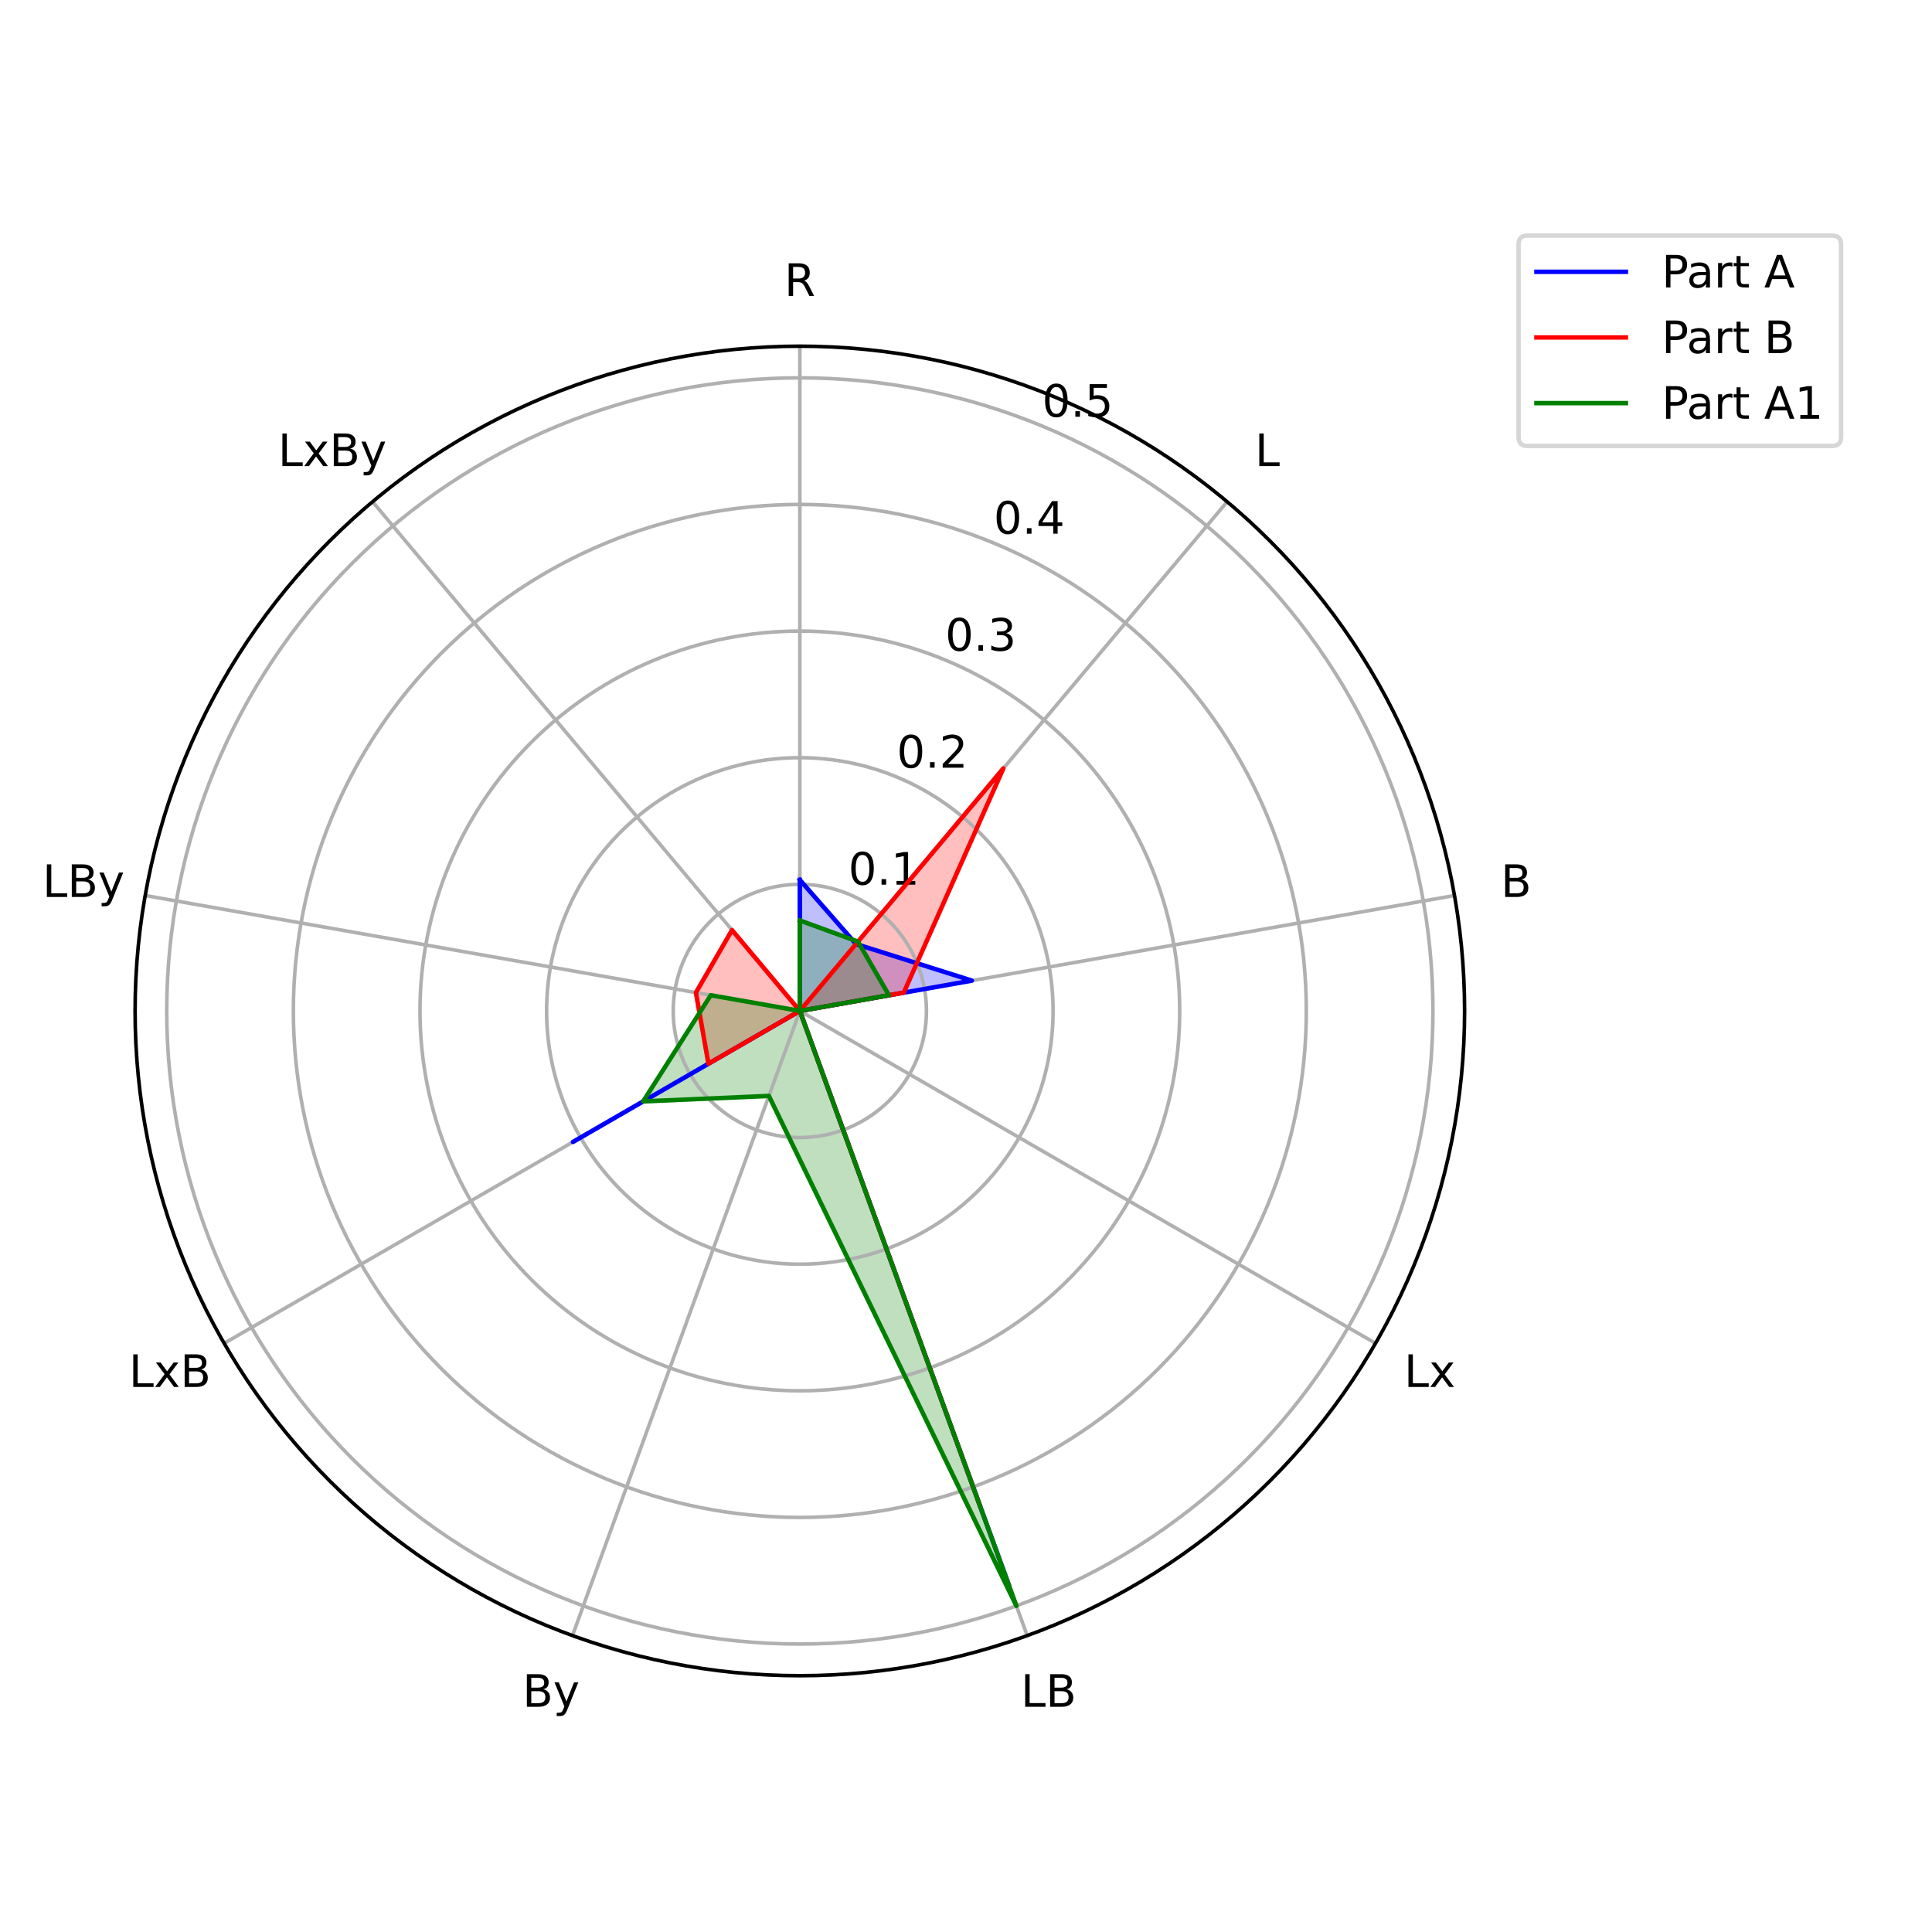
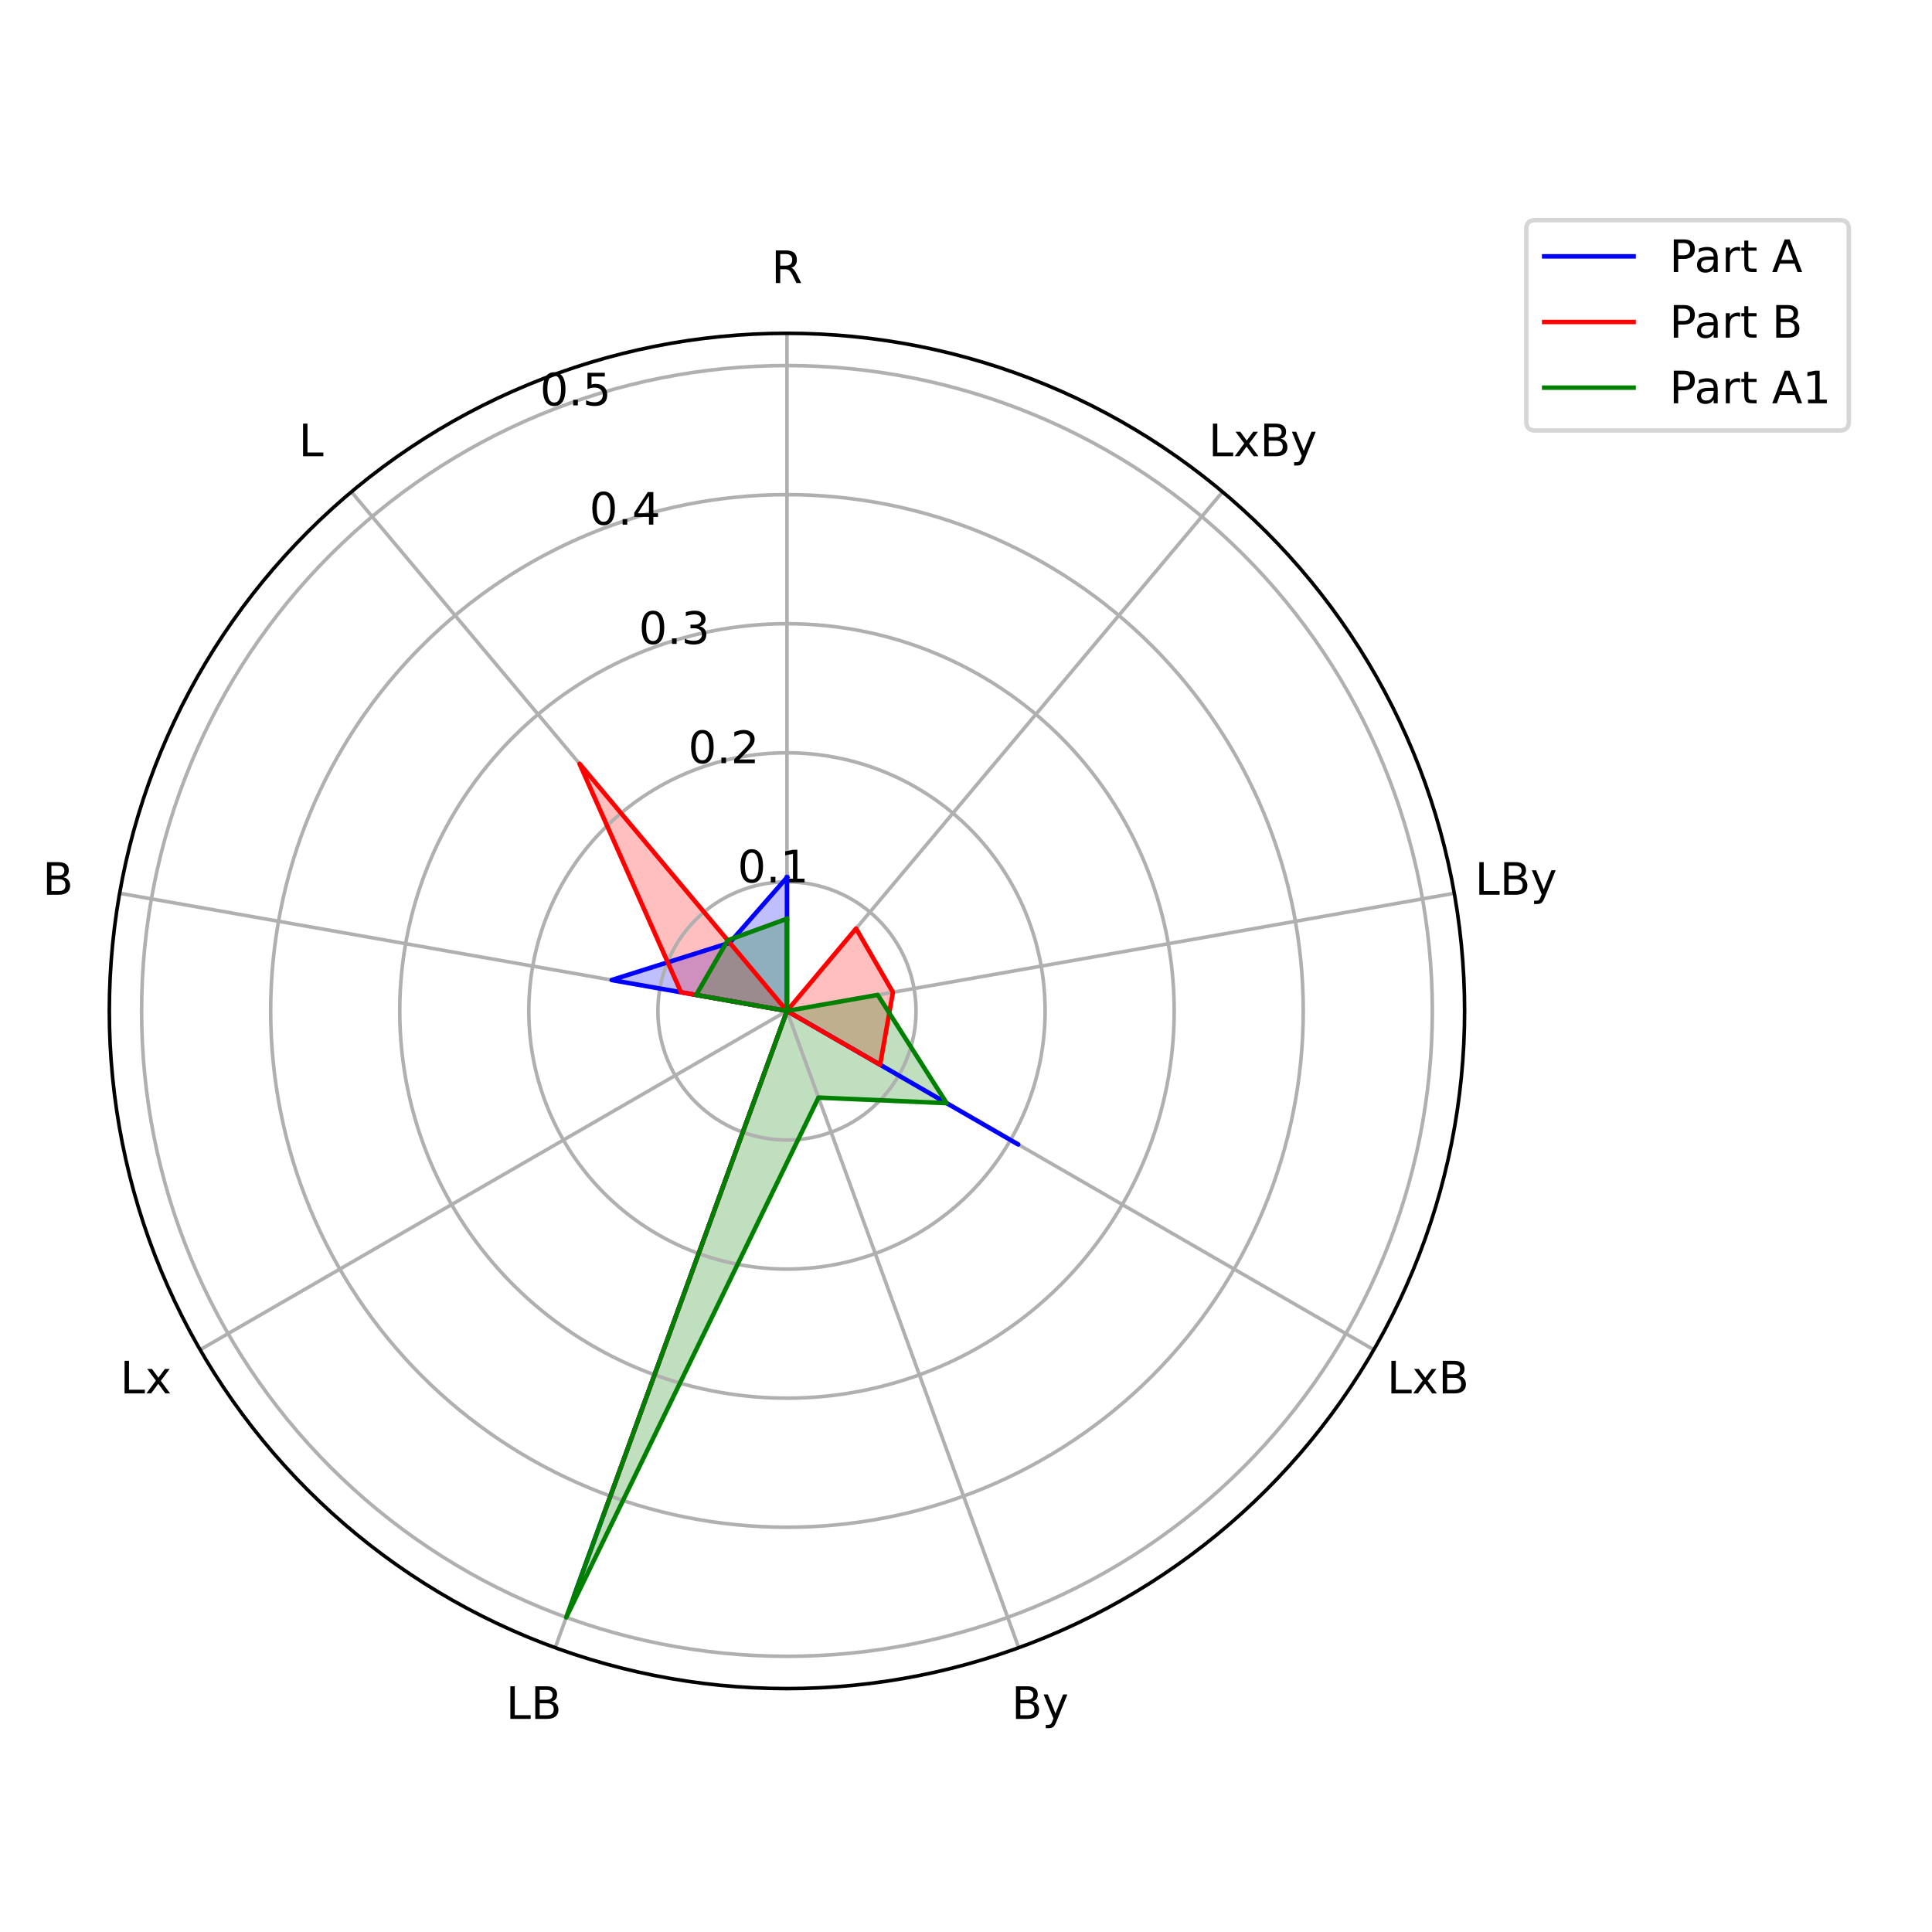
<svg xmlns="http://www.w3.org/2000/svg" xmlns:xlink="http://www.w3.org/1999/xlink" width="432pt" height="432pt" viewBox="0 0 432 432" version="1.1">
  <defs>
    <style type="text/css">*{stroke-linejoin: round; stroke-linecap: butt}</style>
  </defs>
  <g id="figure_1">
    <g id="patch_1">
      <path d="M 0 432  L 432 432  L 432 0  L 0 0  z " style="fill: #ffffff" />
    </g>
    <g id="axes_1">
      <g id="patch_2">
-         <path d="M 327.488 226.049  C 327.488 206.53 323.643 187.2 316.173 169.167  C 308.704 151.133 297.754 134.746 283.952 120.944  C 270.15 107.142 253.763 96.192 235.729 88.723  C 217.696 81.253 198.366 77.408 178.847 77.408  C 159.327 77.408 139.998 81.253 121.964 88.723  C 103.931 96.192 87.544 107.142 73.742 120.944  C 59.939 134.746 48.99 151.133 41.52 169.167  C 34.05 187.2 30.206 206.53 30.206 226.049  C 30.206 245.569 34.05 264.898 41.52 282.932  C 48.99 300.965 59.939 317.352 73.742 331.155  C 87.544 344.957 103.931 355.906 121.964 363.376  C 139.998 370.846 159.327 374.691 178.847 374.691  C 198.366 374.691 217.696 370.846 235.729 363.376  C 253.763 355.906 270.15 344.957 283.952 331.155  C 297.754 317.352 308.704 300.965 316.173 282.932  C 323.643 264.898 327.488 245.569 327.488 226.049  M 178.847 226.049  C 178.847 226.049 178.847 226.049 178.847 226.049  C 178.847 226.049 178.847 226.049 178.847 226.049  C 178.847 226.049 178.847 226.049 178.847 226.049  C 178.847 226.049 178.847 226.049 178.847 226.049  C 178.847 226.049 178.847 226.049 178.847 226.049  C 178.847 226.049 178.847 226.049 178.847 226.049  C 178.847 226.049 178.847 226.049 178.847 226.049  C 178.847 226.049 178.847 226.049 178.847 226.049  C 178.847 226.049 178.847 226.049 178.847 226.049  C 178.847 226.049 178.847 226.049 178.847 226.049  C 178.847 226.049 178.847 226.049 178.847 226.049  C 178.847 226.049 178.847 226.049 178.847 226.049  C 178.847 226.049 178.847 226.049 178.847 226.049  C 178.847 226.049 178.847 226.049 178.847 226.049  C 178.847 226.049 178.847 226.049 178.847 226.049  C 178.847 226.049 178.847 226.049 178.847 226.049  z " style="fill: #ffffff" />
+         <path d="M 327.488 226.049  C 327.488 206.152 323.569 186.448 315.954 168.065  C 308.34 149.682 297.178 132.977 283.108 118.908  C 269.039 104.838 252.334 93.676 233.951 86.062  C 215.568 78.447 195.864 74.528 175.967 74.528  C 156.069 74.528 136.365 78.447 117.982 86.062  C 99.599 93.676 82.895 104.838 68.825 118.908  C 54.755 132.977 43.594 149.682 35.979 168.065  C 28.365 186.448 24.446 206.152 24.446 226.049  C 24.446 245.947 28.365 265.651 35.979 284.034  C 43.594 302.417 54.755 319.121 68.825 333.191  C 82.895 347.261 99.599 358.422 117.982 366.037  C 136.365 373.651 156.069 377.571 175.967 377.571  C 195.864 377.571 215.568 373.651 233.951 366.037  C 252.334 358.422 269.039 347.261 283.108 333.191  C 297.178 319.121 308.34 302.417 315.954 284.034  C 323.569 265.651 327.488 245.947 327.488 226.049  M 175.967 226.049  C 175.967 226.049 175.967 226.049 175.967 226.049  C 175.967 226.049 175.967 226.049 175.967 226.049  C 175.967 226.049 175.967 226.049 175.967 226.049  C 175.967 226.049 175.967 226.049 175.967 226.049  C 175.967 226.049 175.967 226.049 175.967 226.049  C 175.967 226.049 175.967 226.049 175.967 226.049  C 175.967 226.049 175.967 226.049 175.967 226.049  C 175.967 226.049 175.967 226.049 175.967 226.049  C 175.967 226.049 175.967 226.049 175.967 226.049  C 175.967 226.049 175.967 226.049 175.967 226.049  C 175.967 226.049 175.967 226.049 175.967 226.049  C 175.967 226.049 175.967 226.049 175.967 226.049  C 175.967 226.049 175.967 226.049 175.967 226.049  C 175.967 226.049 175.967 226.049 175.967 226.049  C 175.967 226.049 175.967 226.049 175.967 226.049  C 175.967 226.049 175.967 226.049 175.967 226.049  z " style="fill: #ffffff" />
      </g>
      <g id="patch_3">
-         <path d="M 178.847 196.76  L 191.398 211.092  L 217.305 219.268  L 178.847 226.049  L 225.595 354.488  L 178.847 226.049  L 128.117 255.338  L 178.847 226.049  L 178.847 226.049  z " clip-path="url(#p58dc69e7ad)" style="fill: #0000ff; opacity: 0.25; stroke: #0000ff; stroke-linejoin: miter" />
+         <path d="M 175.967 196.193  L 163.173 210.802  L 136.763 219.137  L 175.967 226.049  L 128.313 356.977  L 175.967 226.049  L 227.68 255.906  L 175.967 226.049  L 175.967 226.049  z " clip-path="url(#p5aa6318bf0)" style="fill: #0000ff; opacity: 0.25; stroke: #0000ff; stroke-linejoin: miter" />
      </g>
      <g id="patch_4">
-         <path d="M 178.847 226.049  L 224.344 171.828  L 202.082 221.952  L 178.847 226.049  L 219.195 336.904  L 178.847 226.049  L 158.414 237.846  L 155.611 221.952  L 163.681 207.975  z " clip-path="url(#p58dc69e7ad)" style="fill: #ff0000; opacity: 0.25; stroke: #ff0000; stroke-linejoin: miter" />
+         <path d="M 175.967 226.049  L 129.588 170.777  L 152.281 221.873  L 175.967 226.049  L 134.837 339.052  L 175.967 226.049  L 196.796 238.075  L 199.652 221.873  L 191.426 207.625  z " clip-path="url(#p5aa6318bf0)" style="fill: #ff0000; opacity: 0.25; stroke: #ff0000; stroke-linejoin: miter" />
      </g>
      <g id="patch_5">
-         <path d="M 178.847 205.826  L 191.846 210.557  L 198.763 222.538  L 178.847 226.049  L 227.264 359.075  L 171.93 245.053  L 143.819 246.273  L 158.931 222.538  L 178.847 226.049  z " clip-path="url(#p58dc69e7ad)" style="fill: #008000; opacity: 0.25; stroke: #008000; stroke-linejoin: miter" />
+         <path d="M 175.967 205.434  L 162.716 210.257  L 155.665 222.47  L 175.967 226.049  L 126.611 361.653  L 183.018 245.421  L 211.673 246.664  L 196.269 222.47  L 175.967 226.049  z " clip-path="url(#p5aa6318bf0)" style="fill: #008000; opacity: 0.25; stroke: #008000; stroke-linejoin: miter" />
      </g>
      <g id="matplotlib.axis_1">
        <g id="xtick_1">
          <g id="line2d_1">
-             <path d="M 178.847 226.049  L 178.847 77.408  " clip-path="url(#p58dc69e7ad)" style="fill: none; stroke: #b0b0b0; stroke-width: 0.8; stroke-linecap: square" />
+             <path d="M 175.967 226.049  L 175.967 74.528  " clip-path="url(#p5aa6318bf0)" style="fill: none; stroke: #b0b0b0; stroke-width: 0.8; stroke-linecap: square" />
          </g>
          <g id="text_1">
-             <g transform="translate(175.3725 66.16746) scale(0.1 -0.1)">
+             <g transform="translate(172.4925 63.28746) scale(0.1 -0.1)">
              <defs>
                <path id="DejaVuSans-52" d="M 2841 2188  Q 3044 2119 3236 1894  Q 3428 1669 3622 1275  L 4263 0  L 3584 0  L 2988 1197  Q 2756 1666 2539 1819  Q 2322 1972 1947 1972  L 1259 1972  L 1259 0  L 628 0  L 628 4666  L 2053 4666  Q 2853 4666 3247 4331  Q 3641 3997 3641 3322  Q 3641 2881 3436 2590  Q 3231 2300 2841 2188  z M 1259 4147  L 1259 2491  L 2053 2491  Q 2509 2491 2742 2702  Q 2975 2913 2975 3322  Q 2975 3731 2742 3939  Q 2509 4147 2053 4147  L 1259 4147  z " transform="scale(0.015625)" />
              </defs>
              <use xlink:href="#DejaVuSans-52" />
            </g>
          </g>
        </g>
        <g id="xtick_2">
          <g id="line2d_2">
-             <path d="M 178.847 226.049  L 274.392 112.184  " clip-path="url(#p58dc69e7ad)" style="fill: none; stroke: #b0b0b0; stroke-width: 0.8; stroke-linecap: square" />
+             <path d="M 175.967 226.049  L 78.571 109.977  " clip-path="url(#p5aa6318bf0)" style="fill: none; stroke: #b0b0b0; stroke-width: 0.8; stroke-linecap: square" />
          </g>
          <g id="text_2">
-             <g transform="translate(280.6046 104.2183) scale(0.1 -0.1)">
+             <g transform="translate(66.78583 102.0121) scale(0.1 -0.1)">
              <defs>
                <path id="DejaVuSans-4c" d="M 628 4666  L 1259 4666  L 1259 531  L 3531 531  L 3531 0  L 628 0  L 628 4666  z " transform="scale(0.015625)" />
              </defs>
              <use xlink:href="#DejaVuSans-4c" />
            </g>
          </g>
        </g>
        <g id="xtick_3">
          <g id="line2d_3">
-             <path d="M 178.847 226.049  L 325.23 200.238  " clip-path="url(#p58dc69e7ad)" style="fill: none; stroke: #b0b0b0; stroke-width: 0.8; stroke-linecap: square" />
+             <path d="M 175.967 226.049  L 26.747 199.738  " clip-path="url(#p5aa6318bf0)" style="fill: none; stroke: #b0b0b0; stroke-width: 0.8; stroke-linecap: square" />
          </g>
          <g id="text_3">
-             <g transform="translate(335.5866 200.5663) scale(0.1 -0.1)">
+             <g transform="translate(9.529705 200.0662) scale(0.1 -0.1)">
              <defs>
                <path id="DejaVuSans-42" d="M 1259 2228  L 1259 519  L 2272 519  Q 2781 519 3026 730  Q 3272 941 3272 1375  Q 3272 1813 3026 2020  Q 2781 2228 2272 2228  L 1259 2228  z M 1259 4147  L 1259 2741  L 2194 2741  Q 2656 2741 2882 2914  Q 3109 3088 3109 3444  Q 3109 3797 2882 3972  Q 2656 4147 2194 4147  L 1259 4147  z M 628 4666  L 2241 4666  Q 2963 4666 3353 4366  Q 3744 4066 3744 3513  Q 3744 3084 3544 2831  Q 3344 2578 2956 2516  Q 3422 2416 3680 2098  Q 3938 1781 3938 1306  Q 3938 681 3513 340  Q 3088 0 2303 0  L 628 0  L 628 4666  z " transform="scale(0.015625)" />
              </defs>
              <use xlink:href="#DejaVuSans-42" />
            </g>
          </g>
        </g>
        <g id="xtick_4">
          <g id="line2d_4">
-             <path d="M 178.847 226.049  L 307.574 300.37  " clip-path="url(#p58dc69e7ad)" style="fill: none; stroke: #b0b0b0; stroke-width: 0.8; stroke-linecap: square" />
+             <path d="M 175.967 226.049  L 44.746 301.81  " clip-path="url(#p5aa6318bf0)" style="fill: none; stroke: #b0b0b0; stroke-width: 0.8; stroke-linecap: square" />
          </g>
          <g id="text_4">
-             <g transform="translate(313.9529 310.1293) scale(0.1 -0.1)">
+             <g transform="translate(26.87586 311.5693) scale(0.1 -0.1)">
              <defs>
                <path id="DejaVuSans-78" d="M 3513 3500  L 2247 1797  L 3578 0  L 2900 0  L 1881 1375  L 863 0  L 184 0  L 1544 1831  L 300 3500  L 978 3500  L 1906 2253  L 2834 3500  L 3513 3500  z " transform="scale(0.015625)" />
              </defs>
              <use xlink:href="#DejaVuSans-4c" />
              <use xlink:href="#DejaVuSans-78" x="55.713" />
            </g>
          </g>
        </g>
        <g id="xtick_5">
          <g id="line2d_5">
-             <path d="M 178.847 226.049  L 229.685 365.726  " clip-path="url(#p58dc69e7ad)" style="fill: none; stroke: #b0b0b0; stroke-width: 0.8; stroke-linecap: square" />
+             <path d="M 175.967 226.049  L 124.143 368.433  " clip-path="url(#p5aa6318bf0)" style="fill: none; stroke: #b0b0b0; stroke-width: 0.8; stroke-linecap: square" />
          </g>
          <g id="text_5">
-             <g transform="translate(228.2569 381.6415) scale(0.1 -0.1)">
+             <g transform="translate(113.1388 384.3478) scale(0.1 -0.1)">
              <use xlink:href="#DejaVuSans-4c" />
              <use xlink:href="#DejaVuSans-42" x="55.713" />
            </g>
          </g>
        </g>
        <g id="xtick_6">
          <g id="line2d_6">
-             <path d="M 178.847 226.049  L 128.008 365.726  " clip-path="url(#p58dc69e7ad)" style="fill: none; stroke: #b0b0b0; stroke-width: 0.8; stroke-linecap: square" />
+             <path d="M 175.967 226.049  L 227.79 368.433  " clip-path="url(#p5aa6318bf0)" style="fill: none; stroke: #b0b0b0; stroke-width: 0.8; stroke-linecap: square" />
          </g>
          <g id="text_6">
-             <g transform="translate(116.8303 381.6415) scale(0.1 -0.1)">
+             <g transform="translate(226.1885 384.3478) scale(0.1 -0.1)">
              <defs>
                <path id="DejaVuSans-79" d="M 2059 -325  Q 1816 -950 1584 -1140  Q 1353 -1331 966 -1331  L 506 -1331  L 506 -850  L 844 -850  Q 1081 -850 1212 -737  Q 1344 -625 1503 -206  L 1606 56  L 191 3500  L 800 3500  L 1894 763  L 2988 3500  L 3597 3500  L 2059 -325  z " transform="scale(0.015625)" />
              </defs>
              <use xlink:href="#DejaVuSans-42" />
              <use xlink:href="#DejaVuSans-79" x="68.604" />
            </g>
          </g>
        </g>
        <g id="xtick_7">
          <g id="line2d_7">
-             <path d="M 178.847 226.049  L 50.12 300.37  " clip-path="url(#p58dc69e7ad)" style="fill: none; stroke: #b0b0b0; stroke-width: 0.8; stroke-linecap: square" />
+             <path d="M 175.967 226.049  L 307.188 301.81  " clip-path="url(#p5aa6318bf0)" style="fill: none; stroke: #b0b0b0; stroke-width: 0.8; stroke-linecap: square" />
          </g>
          <g id="text_7">
-             <g transform="translate(28.81955 310.1293) scale(0.1 -0.1)">
+             <g transform="translate(310.1366 311.5693) scale(0.1 -0.1)">
              <use xlink:href="#DejaVuSans-4c" />
              <use xlink:href="#DejaVuSans-78" x="55.713" />
              <use xlink:href="#DejaVuSans-42" x="114.893" />
            </g>
          </g>
        </g>
        <g id="xtick_8">
          <g id="line2d_8">
-             <path d="M 178.847 226.049  L 32.464 200.238  " clip-path="url(#p58dc69e7ad)" style="fill: none; stroke: #b0b0b0; stroke-width: 0.8; stroke-linecap: square" />
+             <path d="M 175.967 226.049  L 325.186 199.738  " clip-path="url(#p5aa6318bf0)" style="fill: none; stroke: #b0b0b0; stroke-width: 0.8; stroke-linecap: square" />
          </g>
          <g id="text_8">
-             <g transform="translate(9.500639 200.5663) scale(0.1 -0.1)">
+             <g transform="translate(329.7976 200.0662) scale(0.1 -0.1)">
              <use xlink:href="#DejaVuSans-4c" />
              <use xlink:href="#DejaVuSans-42" x="55.713" />
              <use xlink:href="#DejaVuSans-79" x="124.316" />
            </g>
          </g>
        </g>
        <g id="xtick_9">
          <g id="line2d_9">
-             <path d="M 178.847 226.049  L 83.302 112.184  " clip-path="url(#p58dc69e7ad)" style="fill: none; stroke: #b0b0b0; stroke-width: 0.8; stroke-linecap: square" />
+             <path d="M 175.967 226.049  L 273.363 109.977  " clip-path="url(#p5aa6318bf0)" style="fill: none; stroke: #b0b0b0; stroke-width: 0.8; stroke-linecap: square" />
          </g>
          <g id="text_9">
-             <g transform="translate(62.16784 104.2183) scale(0.1 -0.1)">
+             <g transform="translate(270.2266 102.0121) scale(0.1 -0.1)">
              <use xlink:href="#DejaVuSans-4c" />
              <use xlink:href="#DejaVuSans-78" x="55.713" />
              <use xlink:href="#DejaVuSans-42" x="114.893" />
              <use xlink:href="#DejaVuSans-79" x="183.496" />
            </g>
          </g>
        </g>
      </g>
      <g id="matplotlib.axis_2">
        <g id="ytick_1">
          <g id="line2d_10">
-             <path d="M 178.847 197.737  C 182.565 197.737 186.247 198.469 189.682 199.892  C 193.117 201.315 196.238 203.4 198.867 206.029  C 201.496 208.658 203.581 211.78 205.004 215.215  C 206.427 218.65 207.159 222.331 207.159 226.049  C 207.159 229.767 206.427 233.449 205.004 236.884  C 203.581 240.319 201.496 243.44 198.867 246.069  C 196.238 248.698 193.117 250.784 189.682 252.207  C 186.247 253.63 182.565 254.362 178.847 254.362  C 175.129 254.362 171.447 253.63 168.012 252.207  C 164.577 250.784 161.456 248.698 158.827 246.069  C 156.198 243.44 154.112 240.319 152.689 236.884  C 151.267 233.449 150.534 229.767 150.534 226.049  C 150.534 222.331 151.267 218.65 152.689 215.215  C 154.112 211.78 156.198 208.658 158.827 206.029  C 161.456 203.4 164.577 201.315 168.012 199.892  C 171.447 198.469 175.129 197.737 178.847 197.737  " clip-path="url(#p58dc69e7ad)" style="fill: none; stroke: #b0b0b0; stroke-width: 0.8; stroke-linecap: square" />
+             <path d="M 175.967 197.188  C 172.177 197.188 168.424 197.935 164.922 199.385  C 161.421 200.835 158.239 202.961 155.559 205.641  C 152.879 208.321 150.753 211.503 149.303 215.005  C 147.852 218.506 147.106 222.259 147.106 226.049  C 147.106 229.839 147.852 233.592 149.303 237.094  C 150.753 240.596 152.879 243.777 155.559 246.457  C 158.239 249.137 161.421 251.263 164.922 252.714  C 168.424 254.164 172.177 254.911 175.967 254.911  C 179.757 254.911 183.51 254.164 187.011 252.714  C 190.513 251.263 193.695 249.137 196.375 246.457  C 199.055 243.777 201.181 240.596 202.631 237.094  C 204.081 233.592 204.828 229.839 204.828 226.049  C 204.828 222.259 204.081 218.506 202.631 215.005  C 201.181 211.503 199.055 208.321 196.375 205.641  C 193.695 202.961 190.513 200.835 187.011 199.385  C 183.51 197.935 179.757 197.188 175.967 197.188  " clip-path="url(#p5aa6318bf0)" style="fill: none; stroke: #b0b0b0; stroke-width: 0.8; stroke-linecap: square" />
          </g>
          <g id="text_10">
-             <g transform="translate(189.6815 197.8122) scale(0.1 -0.1)">
+             <g transform="translate(164.9221 197.3054) scale(0.1 -0.1)">
              <defs>
                <path id="DejaVuSans-30" d="M 2034 4250  Q 1547 4250 1301 3770  Q 1056 3291 1056 2328  Q 1056 1369 1301 889  Q 1547 409 2034 409  Q 2525 409 2770 889  Q 3016 1369 3016 2328  Q 3016 3291 2770 3770  Q 2525 4250 2034 4250  z M 2034 4750  Q 2819 4750 3233 4129  Q 3647 3509 3647 2328  Q 3647 1150 3233 529  Q 2819 -91 2034 -91  Q 1250 -91 836 529  Q 422 1150 422 2328  Q 422 3509 836 4129  Q 1250 4750 2034 4750  z " transform="scale(0.015625)" />
                <path id="DejaVuSans-2e" d="M 684 794  L 1344 794  L 1344 0  L 684 0  L 684 794  z " transform="scale(0.015625)" />
                <path id="DejaVuSans-31" d="M 794 531  L 1825 531  L 1825 4091  L 703 3866  L 703 4441  L 1819 4666  L 2450 4666  L 2450 531  L 3481 531  L 3481 0  L 794 0  L 794 531  z " transform="scale(0.015625)" />
              </defs>
              <use xlink:href="#DejaVuSans-30" />
              <use xlink:href="#DejaVuSans-2e" x="63.623" />
              <use xlink:href="#DejaVuSans-31" x="95.41" />
            </g>
          </g>
        </g>
        <g id="ytick_2">
          <g id="line2d_11">
-             <path d="M 178.847 169.424  C 186.283 169.424 193.646 170.889 200.516 173.734  C 207.386 176.58 213.629 180.751 218.887 186.009  C 224.145 191.267 228.316 197.51 231.162 204.38  C 234.007 211.25 235.472 218.613 235.472 226.049  C 235.472 233.485 234.007 240.849 231.162 247.719  C 228.316 254.589 224.145 260.831 218.887 266.089  C 213.629 271.347 207.386 275.519 200.516 278.364  C 193.646 281.21 186.283 282.675 178.847 282.675  C 171.411 282.675 164.047 281.21 157.177 278.364  C 150.307 275.519 144.065 271.347 138.807 266.089  C 133.549 260.831 129.377 254.589 126.532 247.719  C 123.686 240.849 122.222 233.485 122.222 226.049  C 122.222 218.613 123.686 211.25 126.532 204.38  C 129.377 197.51 133.549 191.267 138.807 186.009  C 144.065 180.751 150.307 176.58 157.177 173.734  C 164.047 170.889 171.411 169.424 178.847 169.424  " clip-path="url(#p58dc69e7ad)" style="fill: none; stroke: #b0b0b0; stroke-width: 0.8; stroke-linecap: square" />
+             <path d="M 175.967 168.327  C 168.387 168.327 160.88 169.82 153.877 172.721  C 146.874 175.622 140.511 179.874 135.151 185.233  C 129.791 190.593 125.539 196.957 122.638 203.96  C 119.737 210.963 118.244 218.469 118.244 226.049  C 118.244 233.629 119.737 241.136 122.638 248.139  C 125.539 255.142 129.791 261.505 135.151 266.865  C 140.511 272.225 146.874 276.477 153.877 279.378  C 160.88 282.279 168.387 283.772 175.967 283.772  C 183.547 283.772 191.053 282.279 198.056 279.378  C 205.059 276.477 211.423 272.225 216.783 266.865  C 222.143 261.505 226.395 255.142 229.295 248.139  C 232.196 241.136 233.689 233.629 233.689 226.049  C 233.689 218.469 232.196 210.963 229.295 203.96  C 226.395 196.957 222.143 190.593 216.783 185.233  C 211.423 179.874 205.059 175.622 198.056 172.721  C 191.053 169.82 183.547 168.327 175.967 168.327  " clip-path="url(#p5aa6318bf0)" style="fill: none; stroke: #b0b0b0; stroke-width: 0.8; stroke-linecap: square" />
          </g>
          <g id="text_11">
-             <g transform="translate(200.5163 171.6547) scale(0.1 -0.1)">
+             <g transform="translate(153.8774 170.6411) scale(0.1 -0.1)">
              <defs>
                <path id="DejaVuSans-32" d="M 1228 531  L 3431 531  L 3431 0  L 469 0  L 469 531  Q 828 903 1448 1529  Q 2069 2156 2228 2338  Q 2531 2678 2651 2914  Q 2772 3150 2772 3378  Q 2772 3750 2511 3984  Q 2250 4219 1831 4219  Q 1534 4219 1204 4116  Q 875 4013 500 3803  L 500 4441  Q 881 4594 1212 4672  Q 1544 4750 1819 4750  Q 2544 4750 2975 4387  Q 3406 4025 3406 3419  Q 3406 3131 3298 2873  Q 3191 2616 2906 2266  Q 2828 2175 2409 1742  Q 1991 1309 1228 531  z " transform="scale(0.015625)" />
              </defs>
              <use xlink:href="#DejaVuSans-30" />
              <use xlink:href="#DejaVuSans-2e" x="63.623" />
              <use xlink:href="#DejaVuSans-32" x="95.41" />
            </g>
          </g>
        </g>
        <g id="ytick_3">
          <g id="line2d_12">
-             <path d="M 178.847 141.111  C 190.001 141.111 201.046 143.309 211.351 147.577  C 221.656 151.845 231.02 158.102 238.907 165.989  C 246.794 173.876 253.051 183.24 257.319 193.545  C 261.588 203.85 263.785 214.895 263.785 226.049  C 263.785 237.203 261.588 248.249 257.319 258.554  C 253.051 268.859 246.794 278.222 238.907 286.109  C 231.02 293.996 221.656 300.253 211.351 304.522  C 201.046 308.79 190.001 310.987 178.847 310.987  C 167.693 310.987 156.647 308.79 146.342 304.522  C 136.038 300.253 126.674 293.996 118.787 286.109  C 110.9 278.222 104.643 268.859 100.374 258.554  C 96.106 248.249 93.909 237.203 93.909 226.049  C 93.909 214.895 96.106 203.85 100.374 193.545  C 104.643 183.24 110.9 173.876 118.787 165.989  C 126.674 158.102 136.038 151.845 146.342 147.577  C 156.647 143.309 167.693 141.111 178.847 141.111  " clip-path="url(#p58dc69e7ad)" style="fill: none; stroke: #b0b0b0; stroke-width: 0.8; stroke-linecap: square" />
+             <path d="M 175.967 139.466  C 164.597 139.466 153.337 141.705 142.833 146.057  C 132.328 150.408 122.783 156.786 114.743 164.825  C 106.703 172.865 100.325 182.411 95.974 192.915  C 91.623 203.42 89.383 214.679 89.383 226.049  C 89.383 237.419 91.623 248.679 95.974 259.183  C 100.325 269.688 106.703 279.233 114.743 287.273  C 122.783 295.313 132.328 301.691 142.833 306.042  C 153.337 310.393 164.597 312.633 175.967 312.633  C 187.337 312.633 198.596 310.393 209.101 306.042  C 219.605 301.691 229.151 295.313 237.191 287.273  C 245.23 279.233 251.608 269.688 255.96 259.183  C 260.311 248.679 262.55 237.419 262.55 226.049  C 262.55 214.679 260.311 203.42 255.96 192.915  C 251.608 182.411 245.23 172.865 237.191 164.825  C 229.151 156.786 219.605 150.408 209.101 146.057  C 198.596 141.705 187.337 139.466 175.967 139.466  " clip-path="url(#p5aa6318bf0)" style="fill: none; stroke: #b0b0b0; stroke-width: 0.8; stroke-linecap: square" />
          </g>
          <g id="text_12">
-             <g transform="translate(211.3511 145.4973) scale(0.1 -0.1)">
+             <g transform="translate(142.8327 143.9768) scale(0.1 -0.1)">
              <defs>
                <path id="DejaVuSans-33" d="M 2597 2516  Q 3050 2419 3304 2112  Q 3559 1806 3559 1356  Q 3559 666 3084 287  Q 2609 -91 1734 -91  Q 1441 -91 1130 -33  Q 819 25 488 141  L 488 750  Q 750 597 1062 519  Q 1375 441 1716 441  Q 2309 441 2620 675  Q 2931 909 2931 1356  Q 2931 1769 2642 2001  Q 2353 2234 1838 2234  L 1294 2234  L 1294 2753  L 1863 2753  Q 2328 2753 2575 2939  Q 2822 3125 2822 3475  Q 2822 3834 2567 4026  Q 2313 4219 1838 4219  Q 1578 4219 1281 4162  Q 984 4106 628 3988  L 628 4550  Q 988 4650 1302 4700  Q 1616 4750 1894 4750  Q 2613 4750 3031 4423  Q 3450 4097 3450 3541  Q 3450 3153 3228 2886  Q 3006 2619 2597 2516  z " transform="scale(0.015625)" />
              </defs>
              <use xlink:href="#DejaVuSans-30" />
              <use xlink:href="#DejaVuSans-2e" x="63.623" />
              <use xlink:href="#DejaVuSans-33" x="95.41" />
            </g>
          </g>
        </g>
        <g id="ytick_4">
          <g id="line2d_13">
-             <path d="M 178.847 112.799  C 193.719 112.799 208.446 115.728 222.186 121.42  C 235.926 127.111 248.411 135.453 258.927 145.969  C 269.443 156.485 277.785 168.97 283.477 182.71  C 289.168 196.45 292.097 211.177 292.097 226.049  C 292.097 240.921 289.168 255.649 283.477 269.388  C 277.785 283.128 269.443 295.613 258.927 306.129  C 248.411 316.646 235.926 324.988 222.186 330.679  C 208.446 336.37 193.719 339.3 178.847 339.3  C 163.975 339.3 149.248 336.37 135.508 330.679  C 121.768 324.988 109.283 316.646 98.767 306.129  C 88.251 295.613 79.908 283.128 74.217 269.388  C 68.526 255.649 65.596 240.921 65.596 226.049  C 65.596 211.177 68.526 196.45 74.217 182.71  C 79.908 168.97 88.251 156.485 98.767 145.969  C 109.283 135.453 121.768 127.111 135.508 121.42  C 149.248 115.728 163.975 112.799 178.847 112.799  " clip-path="url(#p58dc69e7ad)" style="fill: none; stroke: #b0b0b0; stroke-width: 0.8; stroke-linecap: square" />
+             <path d="M 175.967 110.605  C 160.807 110.605 145.794 113.591 131.788 119.392  C 117.782 125.194 105.055 133.698 94.335 144.418  C 83.615 155.137 75.111 167.864 69.31 181.871  C 63.508 195.877 60.522 210.889 60.522 226.049  C 60.522 241.209 63.508 256.222 69.31 270.228  C 75.111 284.234 83.615 296.961 94.335 307.681  C 105.055 318.401 117.782 326.905 131.788 332.706  C 145.794 338.508 160.807 341.494 175.967 341.494  C 191.127 341.494 206.139 338.508 220.146 332.706  C 234.152 326.905 246.879 318.401 257.599 307.681  C 268.318 296.961 276.822 284.234 282.624 270.228  C 288.425 256.222 291.412 241.209 291.412 226.049  C 291.412 210.889 288.425 195.877 282.624 181.871  C 276.822 167.864 268.318 155.137 257.599 144.418  C 246.879 133.698 234.152 125.194 220.146 119.392  C 206.139 113.591 191.127 110.605 175.967 110.605  " clip-path="url(#p5aa6318bf0)" style="fill: none; stroke: #b0b0b0; stroke-width: 0.8; stroke-linecap: square" />
          </g>
          <g id="text_13">
-             <g transform="translate(222.1858 119.3398) scale(0.1 -0.1)">
+             <g transform="translate(131.788 117.3126) scale(0.1 -0.1)">
              <defs>
                <path id="DejaVuSans-34" d="M 2419 4116  L 825 1625  L 2419 1625  L 2419 4116  z M 2253 4666  L 3047 4666  L 3047 1625  L 3713 1625  L 3713 1100  L 3047 1100  L 3047 0  L 2419 0  L 2419 1100  L 313 1100  L 313 1709  L 2253 4666  z " transform="scale(0.015625)" />
              </defs>
              <use xlink:href="#DejaVuSans-30" />
              <use xlink:href="#DejaVuSans-2e" x="63.623" />
              <use xlink:href="#DejaVuSans-34" x="95.41" />
            </g>
          </g>
        </g>
        <g id="ytick_5">
          <g id="line2d_14">
-             <path d="M 178.847 84.486  C 197.437 84.486 215.846 88.148 233.021 95.262  C 250.195 102.376 265.802 112.804 278.947 125.949  C 292.092 139.094 302.52 154.701 309.634 171.875  C 316.748 189.05 320.41 207.459 320.41 226.049  C 320.41 244.639 316.748 263.048 309.634 280.223  C 302.52 297.398 292.092 313.004 278.947 326.15  C 265.802 339.295 250.195 349.723 233.021 356.837  C 215.846 363.951 197.437 367.612 178.847 367.612  C 160.257 367.612 141.848 363.951 124.673 356.837  C 107.498 349.723 91.892 339.295 78.747 326.15  C 65.602 313.004 55.174 297.398 48.06 280.223  C 40.945 263.048 37.284 244.639 37.284 226.049  C 37.284 207.459 40.945 189.05 48.06 171.875  C 55.174 154.701 65.602 139.094 78.747 125.949  C 91.892 112.804 107.498 102.376 124.673 95.262  C 141.848 88.148 160.257 84.486 178.847 84.486  " clip-path="url(#p58dc69e7ad)" style="fill: none; stroke: #b0b0b0; stroke-width: 0.8; stroke-linecap: square" />
+             <path d="M 175.967 81.743  C 157.017 81.743 138.251 85.476 120.743 92.728  C 103.236 99.98 87.327 110.61 73.927 124.01  C 60.527 137.409 49.897 153.318 42.645 170.826  C 35.394 188.333 31.661 207.099 31.661 226.049  C 31.661 244.999 35.394 263.765 42.645 281.273  C 49.897 298.78 60.527 314.689 73.927 328.089  C 87.327 341.489 103.236 352.119 120.743 359.371  C 138.251 366.622 157.017 370.355 175.967 370.355  C 194.917 370.355 213.683 366.622 231.19 359.371  C 248.698 352.119 264.607 341.489 278.006 328.089  C 291.406 314.689 302.036 298.78 309.288 281.273  C 316.54 263.765 320.273 244.999 320.273 226.049  C 320.273 207.099 316.54 188.333 309.288 170.826  C 302.036 153.318 291.406 137.409 278.006 124.01  C 264.607 110.61 248.698 99.98 231.19 92.728  C 213.683 85.476 194.917 81.743 175.967 81.743  " clip-path="url(#p5aa6318bf0)" style="fill: none; stroke: #b0b0b0; stroke-width: 0.8; stroke-linecap: square" />
          </g>
          <g id="text_14">
-             <g transform="translate(233.0206 93.18239) scale(0.1 -0.1)">
+             <g transform="translate(120.7433 90.64832) scale(0.1 -0.1)">
              <defs>
                <path id="DejaVuSans-35" d="M 691 4666  L 3169 4666  L 3169 4134  L 1269 4134  L 1269 2991  Q 1406 3038 1543 3061  Q 1681 3084 1819 3084  Q 2600 3084 3056 2656  Q 3513 2228 3513 1497  Q 3513 744 3044 326  Q 2575 -91 1722 -91  Q 1428 -91 1123 -41  Q 819 9 494 109  L 494 744  Q 775 591 1075 516  Q 1375 441 1709 441  Q 2250 441 2565 725  Q 2881 1009 2881 1497  Q 2881 1984 2565 2268  Q 2250 2553 1709 2553  Q 1456 2553 1204 2497  Q 953 2441 691 2322  L 691 4666  z " transform="scale(0.015625)" />
              </defs>
              <use xlink:href="#DejaVuSans-30" />
              <use xlink:href="#DejaVuSans-2e" x="63.623" />
              <use xlink:href="#DejaVuSans-35" x="95.41" />
            </g>
          </g>
        </g>
      </g>
      <g id="line2d_15">
-         <path d="M 178.847 196.76  L 191.398 211.092  L 217.305 219.268  L 178.847 226.049  L 225.595 354.488  L 178.847 226.049  L 128.117 255.338  L 178.847 226.049  L 178.847 226.049  L 178.847 196.76  " clip-path="url(#p58dc69e7ad)" style="fill: none; stroke: #0000ff; stroke-linecap: square" />
+         <path d="M 175.967 196.193  L 163.173 210.802  L 136.763 219.137  L 175.967 226.049  L 128.313 356.977  L 175.967 226.049  L 227.68 255.906  L 175.967 226.049  L 175.967 226.049  L 175.967 196.193  " clip-path="url(#p5aa6318bf0)" style="fill: none; stroke: #0000ff; stroke-linecap: square" />
      </g>
      <g id="line2d_16">
-         <path d="M 178.847 226.049  L 224.344 171.828  L 202.082 221.952  L 178.847 226.049  L 219.195 336.904  L 178.847 226.049  L 158.414 237.846  L 155.611 221.952  L 163.681 207.975  L 178.847 226.049  " clip-path="url(#p58dc69e7ad)" style="fill: none; stroke: #ff0000; stroke-linecap: square" />
+         <path d="M 175.967 226.049  L 129.588 170.777  L 152.281 221.873  L 175.967 226.049  L 134.837 339.052  L 175.967 226.049  L 196.796 238.075  L 199.652 221.873  L 191.426 207.625  L 175.967 226.049  " clip-path="url(#p5aa6318bf0)" style="fill: none; stroke: #ff0000; stroke-linecap: square" />
      </g>
      <g id="line2d_17">
-         <path d="M 178.847 205.826  L 191.846 210.557  L 198.763 222.538  L 178.847 226.049  L 227.264 359.075  L 171.93 245.053  L 143.819 246.273  L 158.931 222.538  L 178.847 226.049  L 178.847 205.826  " clip-path="url(#p58dc69e7ad)" style="fill: none; stroke: #008000; stroke-linecap: square" />
+         <path d="M 175.967 205.434  L 162.716 210.257  L 155.665 222.47  L 175.967 226.049  L 126.611 361.653  L 183.018 245.421  L 211.673 246.664  L 196.269 222.47  L 175.967 226.049  L 175.967 205.434  " clip-path="url(#p5aa6318bf0)" style="fill: none; stroke: #008000; stroke-linecap: square" />
      </g>
      <g id="patch_6">
-         <path d="M 178.847 77.408  C 159.327 77.408 139.998 81.253 121.964 88.723  C 103.931 96.192 87.544 107.142 73.742 120.944  C 59.939 134.746 48.99 151.133 41.52 169.167  C 34.05 187.2 30.206 206.53 30.206 226.049  C 30.206 245.569 34.05 264.898 41.52 282.932  C 48.99 300.965 59.939 317.352 73.742 331.155  C 87.544 344.957 103.931 355.906 121.964 363.376  C 139.998 370.846 159.327 374.691 178.847 374.691  C 198.366 374.691 217.696 370.846 235.729 363.376  C 253.763 355.906 270.15 344.957 283.952 331.155  C 297.754 317.352 308.704 300.965 316.173 282.932  C 323.643 264.898 327.488 245.569 327.488 226.049  C 327.488 206.53 323.643 187.2 316.173 169.167  C 308.704 151.133 297.754 134.746 283.952 120.944  C 270.15 107.142 253.763 96.192 235.729 88.723  C 217.696 81.253 198.366 77.408 178.847 77.408  " style="fill: none; stroke: #000000; stroke-width: 0.8; stroke-linejoin: miter; stroke-linecap: square" />
+         <path d="M 175.967 74.528  C 156.069 74.528 136.365 78.447 117.982 86.062  C 99.599 93.676 82.895 104.838 68.825 118.908  C 54.755 132.977 43.594 149.682 35.979 168.065  C 28.365 186.448 24.446 206.152 24.446 226.049  C 24.446 245.947 28.365 265.651 35.979 284.034  C 43.594 302.417 54.755 319.121 68.825 333.191  C 82.895 347.261 99.599 358.422 117.982 366.037  C 136.365 373.651 156.069 377.571 175.967 377.571  C 195.864 377.571 215.568 373.651 233.951 366.037  C 252.334 358.422 269.039 347.261 283.108 333.191  C 297.178 319.121 308.34 302.417 315.954 284.034  C 323.569 265.651 327.488 245.947 327.488 226.049  C 327.488 206.152 323.569 186.448 315.954 168.065  C 308.34 149.682 297.178 132.977 283.108 118.908  C 269.039 104.838 252.334 93.676 233.951 86.062  C 215.568 78.447 195.864 74.528 175.967 74.528  " style="fill: none; stroke: #000000; stroke-width: 0.8; stroke-linejoin: miter; stroke-linecap: square" />
      </g>
      <g id="legend_1">
        <g id="patch_7">
-           <path d="M 341.552 99.714  L 409.673 99.714  Q 411.673 99.714 411.673 97.714  L 411.673 54.68  Q 411.673 52.68 409.673 52.68  L 341.552 52.68  Q 339.552 52.68 339.552 54.68  L 339.552 97.714  Q 339.552 99.714 341.552 99.714  z " style="fill: #ffffff; opacity: 0.8; stroke: #cccccc; stroke-linejoin: miter" />
+           <path d="M 343.28 96.258  L 411.401 96.258  Q 413.401 96.258 413.401 94.258  L 413.401 51.224  Q 413.401 49.224 411.401 49.224  L 343.28 49.224  Q 341.28 49.224 341.28 51.224  L 341.28 94.258  Q 341.28 96.258 343.28 96.258  z " style="fill: #ffffff; opacity: 0.8; stroke: #cccccc; stroke-linejoin: miter" />
        </g>
        <g id="line2d_18">
-           <path d="M 343.552 60.778  L 353.552 60.778  L 363.552 60.778  " style="fill: none; stroke: #0000ff; stroke-linecap: square" />
+           <path d="M 345.28 57.322  L 355.28 57.322  L 365.28 57.322  " style="fill: none; stroke: #0000ff; stroke-linecap: square" />
        </g>
        <g id="text_15">
-           <g transform="translate(371.5524 64.27827) scale(0.1 -0.1)">
+           <g transform="translate(373.2804 60.82227) scale(0.1 -0.1)">
            <defs>
              <path id="DejaVuSans-50" d="M 1259 4147  L 1259 2394  L 2053 2394  Q 2494 2394 2734 2622  Q 2975 2850 2975 3272  Q 2975 3691 2734 3919  Q 2494 4147 2053 4147  L 1259 4147  z M 628 4666  L 2053 4666  Q 2838 4666 3239 4311  Q 3641 3956 3641 3272  Q 3641 2581 3239 2228  Q 2838 1875 2053 1875  L 1259 1875  L 1259 0  L 628 0  L 628 4666  z " transform="scale(0.015625)" />
              <path id="DejaVuSans-61" d="M 2194 1759  Q 1497 1759 1228 1600  Q 959 1441 959 1056  Q 959 750 1161 570  Q 1363 391 1709 391  Q 2188 391 2477 730  Q 2766 1069 2766 1631  L 2766 1759  L 2194 1759  z M 3341 1997  L 3341 0  L 2766 0  L 2766 531  Q 2569 213 2275 61  Q 1981 -91 1556 -91  Q 1019 -91 701 211  Q 384 513 384 1019  Q 384 1609 779 1909  Q 1175 2209 1959 2209  L 2766 2209  L 2766 2266  Q 2766 2663 2505 2880  Q 2244 3097 1772 3097  Q 1472 3097 1187 3025  Q 903 2953 641 2809  L 641 3341  Q 956 3463 1253 3523  Q 1550 3584 1831 3584  Q 2591 3584 2966 3190  Q 3341 2797 3341 1997  z " transform="scale(0.015625)" />
              <path id="DejaVuSans-72" d="M 2631 2963  Q 2534 3019 2420 3045  Q 2306 3072 2169 3072  Q 1681 3072 1420 2755  Q 1159 2438 1159 1844  L 1159 0  L 581 0  L 581 3500  L 1159 3500  L 1159 2956  Q 1341 3275 1631 3429  Q 1922 3584 2338 3584  Q 2397 3584 2469 3576  Q 2541 3569 2628 3553  L 2631 2963  z " transform="scale(0.015625)" />
              <path id="DejaVuSans-74" d="M 1172 4494  L 1172 3500  L 2356 3500  L 2356 3053  L 1172 3053  L 1172 1153  Q 1172 725 1289 603  Q 1406 481 1766 481  L 2356 481  L 2356 0  L 1766 0  Q 1100 0 847 248  Q 594 497 594 1153  L 594 3053  L 172 3053  L 172 3500  L 594 3500  L 594 4494  L 1172 4494  z " transform="scale(0.015625)" />
              <path id="DejaVuSans-20" transform="scale(0.015625)" />
              <path id="DejaVuSans-41" d="M 2188 4044  L 1331 1722  L 3047 1722  L 2188 4044  z M 1831 4666  L 2547 4666  L 4325 0  L 3669 0  L 3244 1197  L 1141 1197  L 716 0  L 50 0  L 1831 4666  z " transform="scale(0.015625)" />
            </defs>
            <use xlink:href="#DejaVuSans-50" />
            <use xlink:href="#DejaVuSans-61" x="55.803" />
            <use xlink:href="#DejaVuSans-72" x="117.082" />
            <use xlink:href="#DejaVuSans-74" x="158.195" />
            <use xlink:href="#DejaVuSans-20" x="197.404" />
            <use xlink:href="#DejaVuSans-41" x="229.191" />
          </g>
        </g>
        <g id="line2d_19">
-           <path d="M 343.552 75.456  L 353.552 75.456  L 363.552 75.456  " style="fill: none; stroke: #ff0000; stroke-linecap: square" />
+           <path d="M 345.28 72  L 355.28 72  L 365.28 72  " style="fill: none; stroke: #ff0000; stroke-linecap: square" />
        </g>
        <g id="text_16">
-           <g transform="translate(371.5524 78.9564) scale(0.1 -0.1)">
+           <g transform="translate(373.2804 75.5004) scale(0.1 -0.1)">
            <use xlink:href="#DejaVuSans-50" />
            <use xlink:href="#DejaVuSans-61" x="55.803" />
            <use xlink:href="#DejaVuSans-72" x="117.082" />
            <use xlink:href="#DejaVuSans-74" x="158.195" />
            <use xlink:href="#DejaVuSans-20" x="197.404" />
            <use xlink:href="#DejaVuSans-42" x="229.191" />
          </g>
        </g>
        <g id="line2d_20">
-           <path d="M 343.552 90.135  L 353.552 90.135  L 363.552 90.135  " style="fill: none; stroke: #008000; stroke-linecap: square" />
+           <path d="M 345.28 86.679  L 355.28 86.679  L 365.28 86.679  " style="fill: none; stroke: #008000; stroke-linecap: square" />
        </g>
        <g id="text_17">
-           <g transform="translate(371.5524 93.63452) scale(0.1 -0.1)">
+           <g transform="translate(373.2804 90.17852) scale(0.1 -0.1)">
            <use xlink:href="#DejaVuSans-50" />
            <use xlink:href="#DejaVuSans-61" x="55.803" />
            <use xlink:href="#DejaVuSans-72" x="117.082" />
            <use xlink:href="#DejaVuSans-74" x="158.195" />
            <use xlink:href="#DejaVuSans-20" x="197.404" />
            <use xlink:href="#DejaVuSans-41" x="229.191" />
            <use xlink:href="#DejaVuSans-31" x="297.6" />
          </g>
        </g>
      </g>
    </g>
  </g>
  <defs>
-     <clipPath id="p58dc69e7ad">
-       <path d="M 327.488 226.049  C 327.488 206.53 323.643 187.2 316.173 169.167  C 308.704 151.133 297.754 134.746 283.952 120.944  C 270.15 107.142 253.763 96.192 235.729 88.723  C 217.696 81.253 198.366 77.408 178.847 77.408  C 159.327 77.408 139.998 81.253 121.964 88.723  C 103.931 96.192 87.544 107.142 73.742 120.944  C 59.939 134.746 48.99 151.133 41.52 169.167  C 34.05 187.2 30.206 206.53 30.206 226.049  C 30.206 245.569 34.05 264.898 41.52 282.932  C 48.99 300.965 59.939 317.352 73.742 331.155  C 87.544 344.957 103.931 355.906 121.964 363.376  C 139.998 370.846 159.327 374.691 178.847 374.691  C 198.366 374.691 217.696 370.846 235.729 363.376  C 253.763 355.906 270.15 344.957 283.952 331.155  C 297.754 317.352 308.704 300.965 316.173 282.932  C 323.643 264.898 327.488 245.569 327.488 226.049  M 178.847 226.049  C 178.847 226.049 178.847 226.049 178.847 226.049  C 178.847 226.049 178.847 226.049 178.847 226.049  C 178.847 226.049 178.847 226.049 178.847 226.049  C 178.847 226.049 178.847 226.049 178.847 226.049  C 178.847 226.049 178.847 226.049 178.847 226.049  C 178.847 226.049 178.847 226.049 178.847 226.049  C 178.847 226.049 178.847 226.049 178.847 226.049  C 178.847 226.049 178.847 226.049 178.847 226.049  C 178.847 226.049 178.847 226.049 178.847 226.049  C 178.847 226.049 178.847 226.049 178.847 226.049  C 178.847 226.049 178.847 226.049 178.847 226.049  C 178.847 226.049 178.847 226.049 178.847 226.049  C 178.847 226.049 178.847 226.049 178.847 226.049  C 178.847 226.049 178.847 226.049 178.847 226.049  C 178.847 226.049 178.847 226.049 178.847 226.049  C 178.847 226.049 178.847 226.049 178.847 226.049  z " />
+     <clipPath id="p5aa6318bf0">
+       <path d="M 327.488 226.049  C 327.488 206.152 323.569 186.448 315.954 168.065  C 308.34 149.682 297.178 132.977 283.108 118.908  C 269.039 104.838 252.334 93.676 233.951 86.062  C 215.568 78.447 195.864 74.528 175.967 74.528  C 156.069 74.528 136.365 78.447 117.982 86.062  C 99.599 93.676 82.895 104.838 68.825 118.908  C 54.755 132.977 43.594 149.682 35.979 168.065  C 28.365 186.448 24.446 206.152 24.446 226.049  C 24.446 245.947 28.365 265.651 35.979 284.034  C 43.594 302.417 54.755 319.121 68.825 333.191  C 82.895 347.261 99.599 358.422 117.982 366.037  C 136.365 373.651 156.069 377.571 175.967 377.571  C 195.864 377.571 215.568 373.651 233.951 366.037  C 252.334 358.422 269.039 347.261 283.108 333.191  C 297.178 319.121 308.34 302.417 315.954 284.034  C 323.569 265.651 327.488 245.947 327.488 226.049  M 175.967 226.049  C 175.967 226.049 175.967 226.049 175.967 226.049  C 175.967 226.049 175.967 226.049 175.967 226.049  C 175.967 226.049 175.967 226.049 175.967 226.049  C 175.967 226.049 175.967 226.049 175.967 226.049  C 175.967 226.049 175.967 226.049 175.967 226.049  C 175.967 226.049 175.967 226.049 175.967 226.049  C 175.967 226.049 175.967 226.049 175.967 226.049  C 175.967 226.049 175.967 226.049 175.967 226.049  C 175.967 226.049 175.967 226.049 175.967 226.049  C 175.967 226.049 175.967 226.049 175.967 226.049  C 175.967 226.049 175.967 226.049 175.967 226.049  C 175.967 226.049 175.967 226.049 175.967 226.049  C 175.967 226.049 175.967 226.049 175.967 226.049  C 175.967 226.049 175.967 226.049 175.967 226.049  C 175.967 226.049 175.967 226.049 175.967 226.049  C 175.967 226.049 175.967 226.049 175.967 226.049  z " />
    </clipPath>
  </defs>
</svg>
